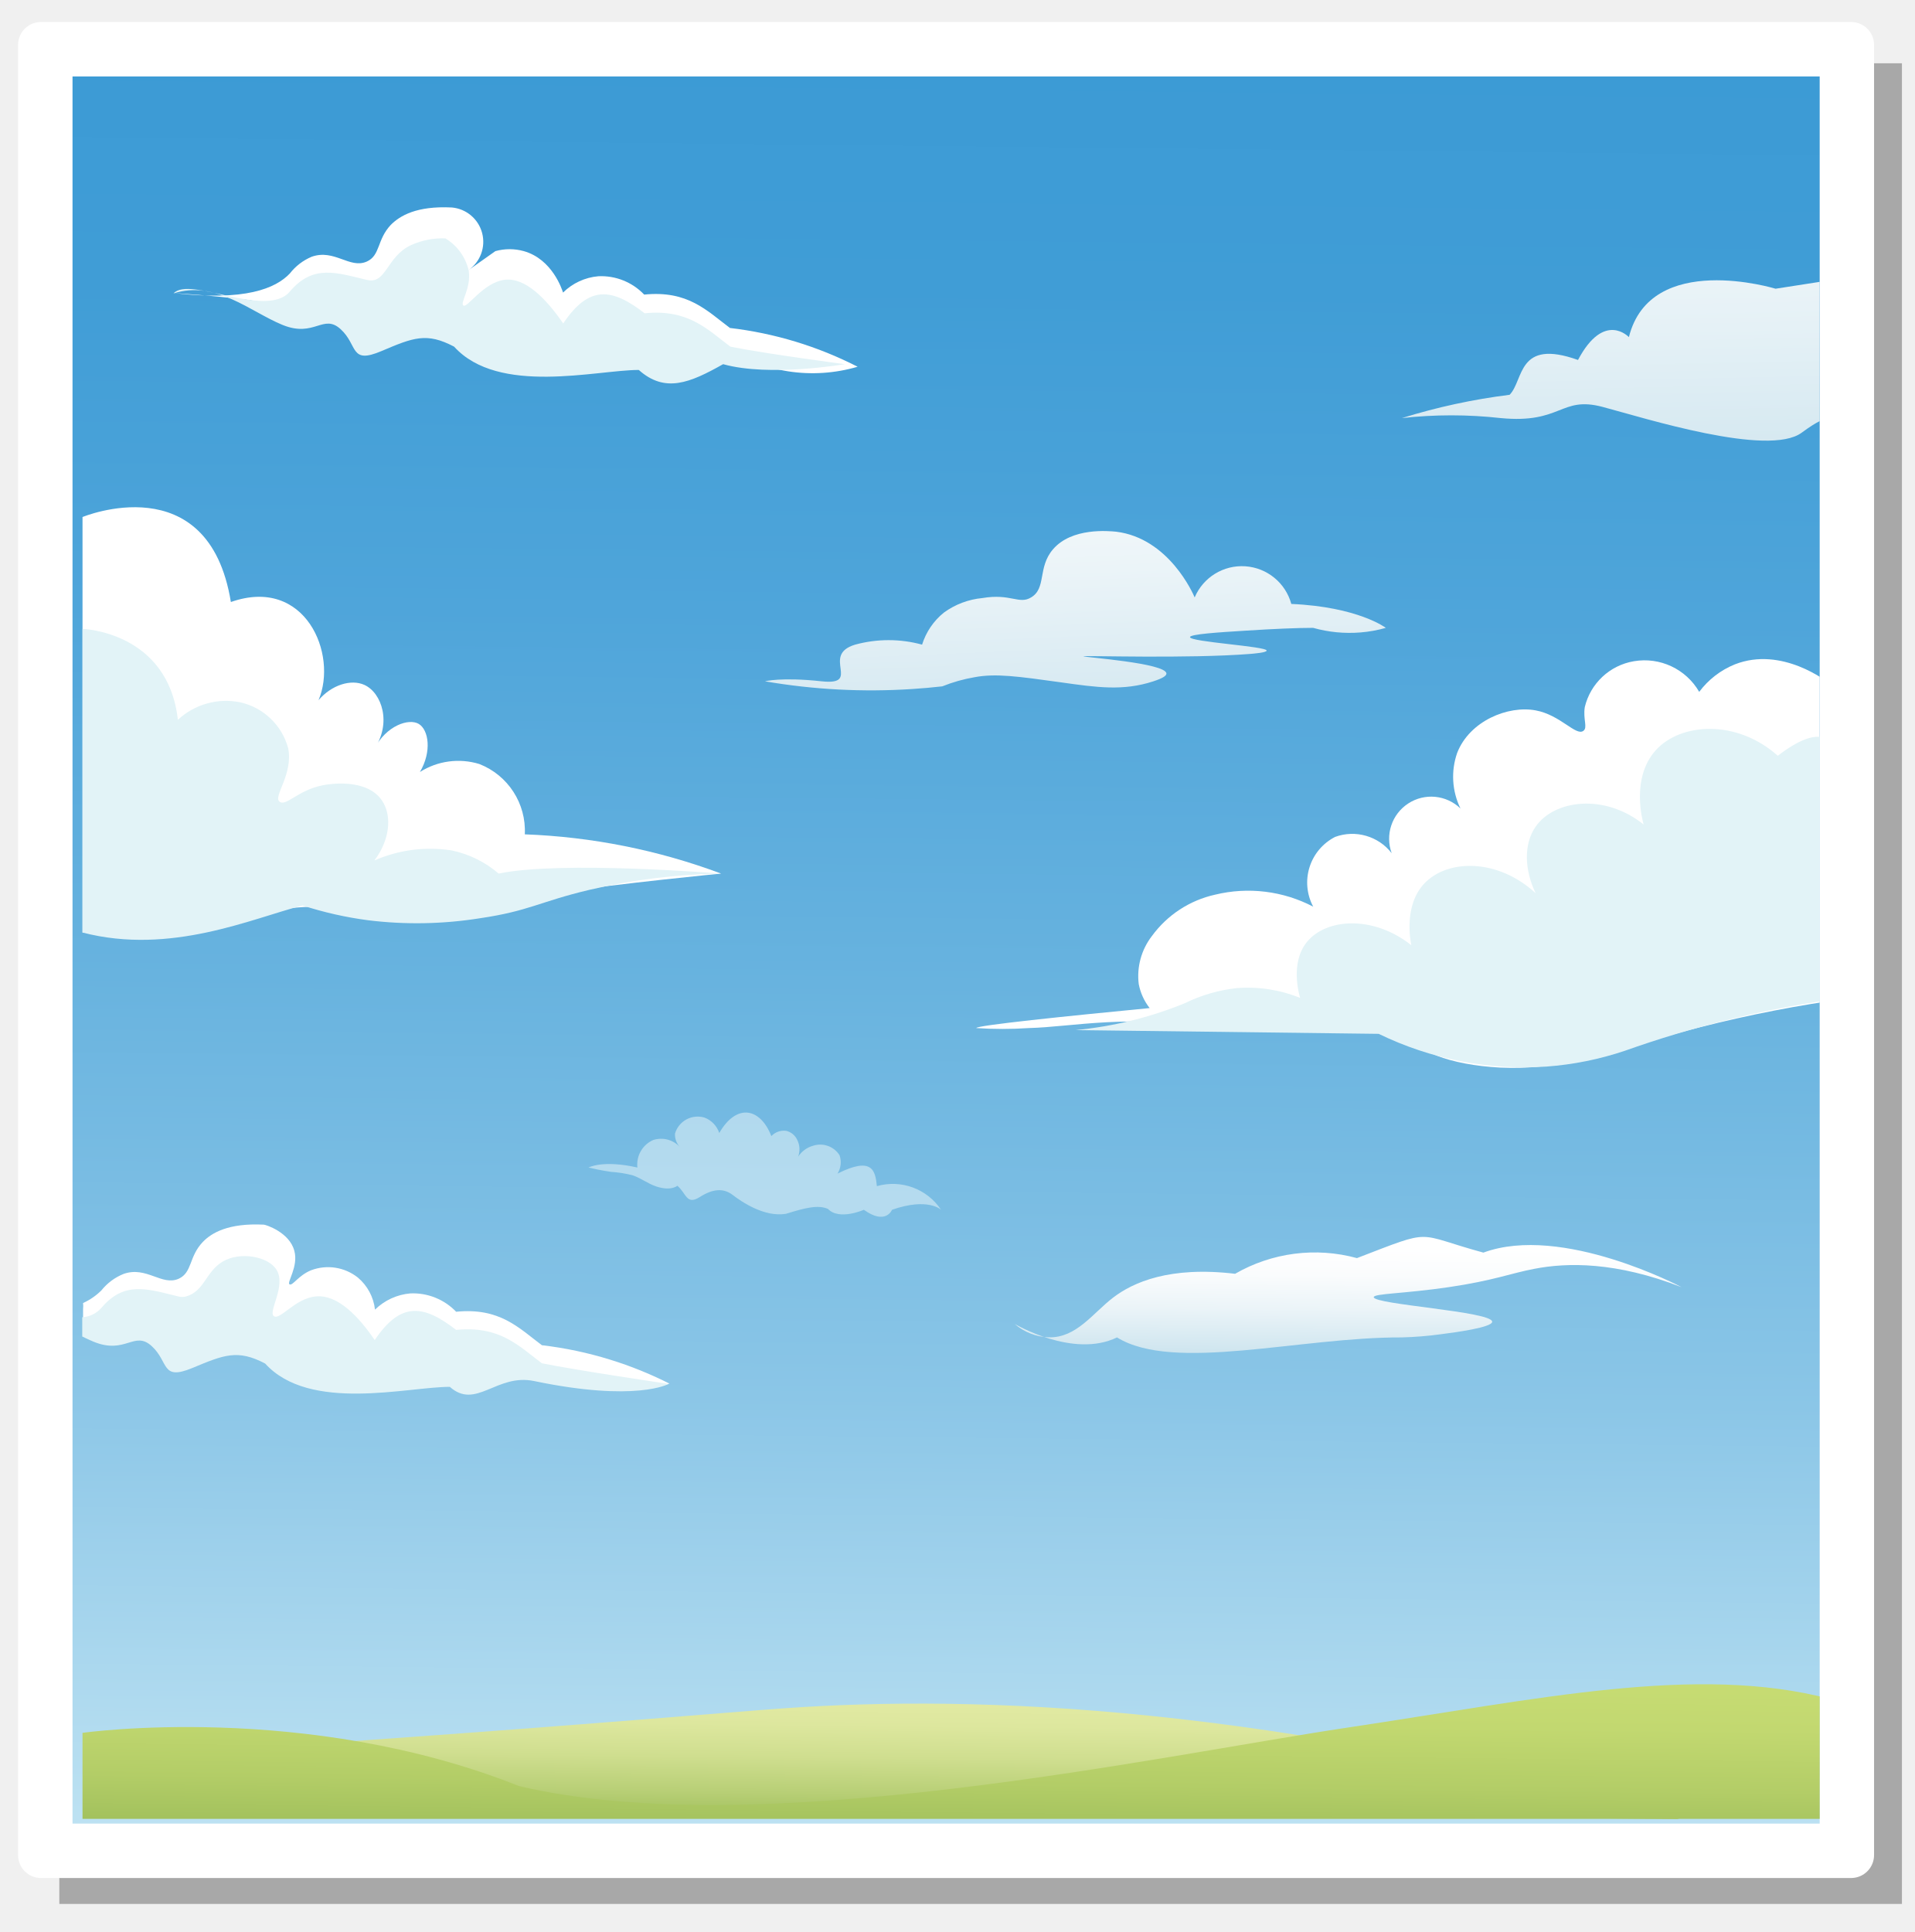
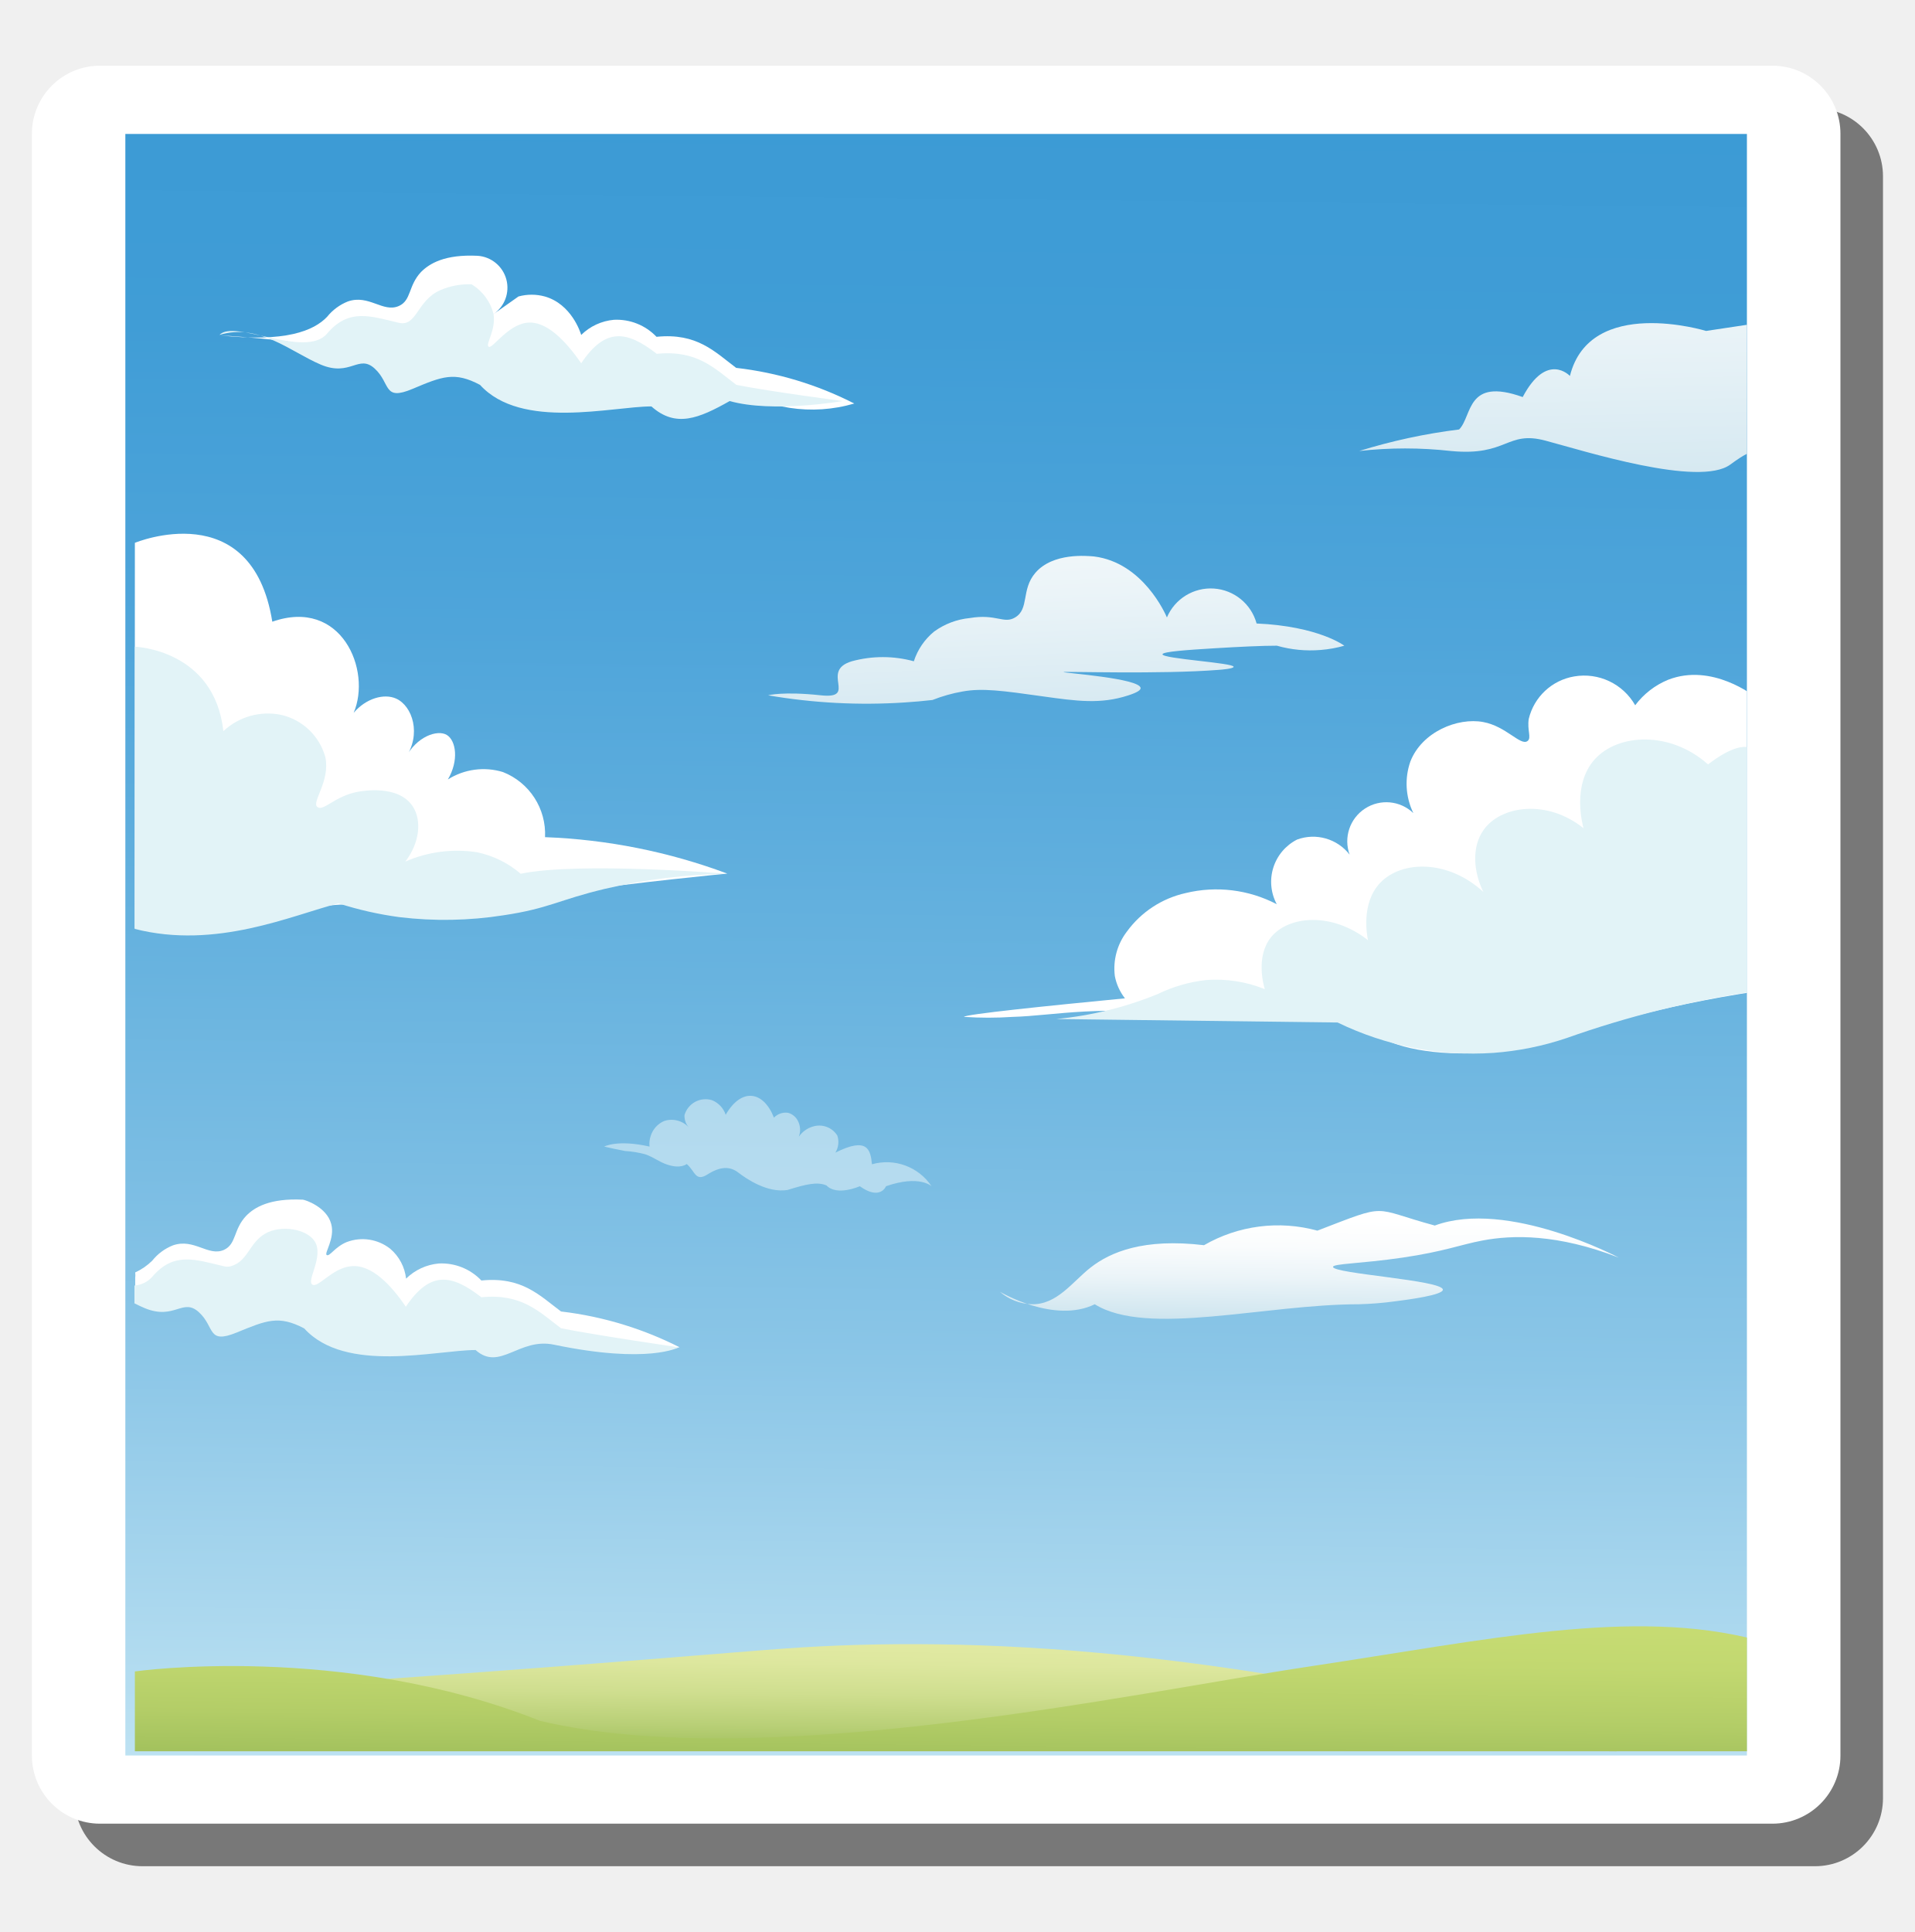
- <svg xmlns="http://www.w3.org/2000/svg" id="Layer_1" data-name="Layer 1" width="208.85" height="210.72" viewBox="0 0 208.85 210.72">
+ <svg xmlns="http://www.w3.org/2000/svg" id="Layer_1" data-name="Layer 1" width="225.03" height="227.04" viewBox="0 0 225.03 227.04">
  <defs>
    <style>
      .cls-1 {
        fill: none;
      }

      .cls-2 {
-         opacity: 0.3;
-       }
- 
-       .cls-3, .cls-7 {
-         fill: #fff;
+         opacity: 0.5;
      }

      .cls-3 {
-         stroke: #fff;
-         stroke-linejoin: round;
-         stroke-width: 5px;
+         fill: #fff;
      }

      .cls-4 {
        clip-path: url(#clip-path);
      }

      .cls-5 {
        fill: url(#linear-gradient);
      }

      .cls-6 {
        fill: url(#linear-gradient-2);
      }

-       .cls-8, .cls-9 {
+       .cls-7, .cls-8 {
        fill: #e2f3f7;
      }

-       .cls-9 {
+       .cls-8 {
        opacity: 0.56;
      }

-       .cls-10 {
+       .cls-9 {
        fill: url(#linear-gradient-3);
      }

-       .cls-11 {
+       .cls-10 {
        fill: url(#linear-gradient-4);
      }

-       .cls-12 {
+       .cls-11 {
        fill: url(#linear-gradient-5);
      }

-       .cls-13 {
+       .cls-12 {
        fill: url(#linear-gradient-6);
      }
    </style>
    <clipPath id="clip-path">
-       <rect class="cls-1" x="7.91" y="8.34" width="190.56" height="190.56" />
+       <rect class="cls-1" x="14.73" y="15.74" width="190.56" height="190.56" />
    </clipPath>
-     <linearGradient id="linear-gradient" x1="103.77" y1="216.65" x2="106.26" y2="-20.84" gradientUnits="userSpaceOnUse">
+     <linearGradient id="linear-gradient" x1="110.6" y1="224.05" x2="113.09" y2="-13.44" gradientUnits="userSpaceOnUse">
      <stop offset="0" stop-color="#ceebf6" />
      <stop offset="0.09" stop-color="#b8dff1" />
      <stop offset="0.27" stop-color="#8bc6e7" />
      <stop offset="0.46" stop-color="#68b3df" />
      <stop offset="0.63" stop-color="#4fa5da" />
      <stop offset="0.78" stop-color="#409dd6" />
      <stop offset="0.91" stop-color="#3b9ad5" />
    </linearGradient>
-     <linearGradient id="linear-gradient-2" x1="98.23" y1="198.91" x2="98.38" y2="184.01" gradientUnits="userSpaceOnUse">
+     <linearGradient id="linear-gradient-2" x1="105.05" y1="206.31" x2="105.21" y2="191.41" gradientUnits="userSpaceOnUse">
      <stop offset="0" stop-color="#9ebe5a" />
      <stop offset="0.22" stop-color="#b8cf76" />
      <stop offset="0.48" stop-color="#cfde8f" />
      <stop offset="0.72" stop-color="#dde79e" />
      <stop offset="0.91" stop-color="#e2eaa3" />
    </linearGradient>
-     <linearGradient id="linear-gradient-3" x1="176.6" y1="56.19" x2="175.35" y2="-6.91" gradientUnits="userSpaceOnUse">
+     <linearGradient id="linear-gradient-3" x1="183.43" y1="63.59" x2="182.17" y2="0.49" gradientUnits="userSpaceOnUse">
      <stop offset="0" stop-color="#cde4ee" />
      <stop offset="0.32" stop-color="#e5f1f6" />
      <stop offset="0.56" stop-color="#f3f8fb" />
      <stop offset="0.7" stop-color="#fafcfd" />
      <stop offset="0.91" stop-color="#fff" />
    </linearGradient>
-     <linearGradient id="linear-gradient-4" x1="118.33" y1="96.78" x2="115.58" y2="29.13" gradientUnits="userSpaceOnUse">
+     <linearGradient id="linear-gradient-4" x1="125.15" y1="104.19" x2="122.41" y2="36.53" gradientUnits="userSpaceOnUse">
      <stop offset="0.23" stop-color="#cde4ee" />
      <stop offset="0.26" stop-color="#d2e7f0" />
      <stop offset="0.51" stop-color="#ebf4f8" />
      <stop offset="0.73" stop-color="#fafcfd" />
      <stop offset="0.91" stop-color="#fff" />
    </linearGradient>
-     <linearGradient id="linear-gradient-5" x1="146.98" y1="147.75" x2="147.11" y2="134.83" gradientUnits="userSpaceOnUse">
+     <linearGradient id="linear-gradient-5" x1="153.81" y1="155.15" x2="153.94" y2="142.23" gradientUnits="userSpaceOnUse">
      <stop offset="0" stop-color="#cde4ee" />
      <stop offset="0.05" stop-color="#d2e7f0" />
      <stop offset="0.38" stop-color="#ebf4f8" />
      <stop offset="0.67" stop-color="#fafcfd" />
      <stop offset="0.91" stop-color="#fff" />
    </linearGradient>
-     <linearGradient id="linear-gradient-6" x1="104.24" y1="200.84" x2="104.46" y2="180.44" gradientUnits="userSpaceOnUse">
+     <linearGradient id="linear-gradient-6" x1="111.07" y1="208.24" x2="111.28" y2="187.84" gradientUnits="userSpaceOnUse">
      <stop offset="0" stop-color="#9ebe5a" />
      <stop offset="0.31" stop-color="#b3cd67" />
      <stop offset="0.64" stop-color="#c2d870" />
      <stop offset="0.91" stop-color="#c7dc73" />
    </linearGradient>
  </defs>
  <g>
-     <rect class="cls-2" x="6.47" y="6.9" width="200.97" height="200.76" />
-     <rect class="cls-3" x="4.47" y="4.9" width="197.43" height="197.43" />
+     <rect class="cls-2" x="8.75" y="12.72" width="212.53" height="206.59" rx="8" />
+     <rect class="cls-3" x="3.75" y="7.72" width="212.53" height="206.59" rx="8" />
    <g class="cls-4">
      <g>
-         <rect class="cls-5" x="6.69" y="8.32" width="196.53" height="190.59" />
+         <rect class="cls-5" x="13.52" y="15.72" width="196.53" height="190.59" />
        <g>
-           <path class="cls-6" d="M15.39,195.5c.1.46.19.93.27,1.39l167.53,1.51c-44.8-12.42-76.48-13.57-97.65-12.08-6.21.44-21,1.75-47,3.58-9.34.66-17.81,1.22-25.21,1.69A8.43,8.43,0,0,1,15.39,195.5Z" />
-           <path class="cls-7" d="M199.58,74.58c-.29-.23-5.22-4.13-10.36-2.12a9.1,9.1,0,0,0-3.89,3,6.89,6.89,0,0,0-7.13-3.34,6.64,6.64,0,0,0-5.35,5c-.21,1.33.34,2.22-.15,2.59-.81.61-2.5-1.73-5.21-2.23-3-.56-7.2,1.14-8.56,4.64a7.89,7.89,0,0,0,.36,6.06,4.59,4.59,0,0,0-7.5,4.88,5.44,5.44,0,0,0-6.17-1.78,5.59,5.59,0,0,0-2.39,7.61,15.29,15.29,0,0,0-10.7-1.31,11.65,11.65,0,0,0-6.9,4.52,7.14,7.14,0,0,0-1.43,5.23,6.1,6.1,0,0,0,1.19,2.62c-9.11.88-18.93,1.89-18.91,2.18a43.2,43.2,0,0,0,5.71,0c4.94-.13,10.54-1.56,21.41,0,7.49,1.07,12.13-.46,19.62.31.95,2.16,4.89,3.71,10.4,4,6.37.29,10.5-1.34,19.78-3.87a144,144,0,0,1,16.18-3.39Z" />
-           <path class="cls-7" d="M9,56.39s13.75-5.71,16.18,9.27c8.13-2.85,11.7,5.71,9.56,10.71,1.44-1.69,3.56-2.32,5-1.67,1.92.87,3,4.2,1.07,7,1.31-2.58,3.8-3.39,4.87-2.74s1.44,3,.12,5.24a7.82,7.82,0,0,1,6.48-.87A7.81,7.81,0,0,1,57.24,91a68.45,68.45,0,0,1,21.41,4.28s-11.06,1.07-18.2,2.14-5.76,2.85-16.62,2.85c-11.21.36-4.29-3.21-18.63,0C23,103.09,9,101.71,9,101.71Z" />
-           <path class="cls-8" d="M117.3,112.35a42,42,0,0,0,11.9-2.92,17.08,17.08,0,0,1,5.71-1.66,15.21,15.21,0,0,1,6.89,1.07c-.14-.5-1.07-3.83.72-6.07,2.07-2.6,7.21-3,11.41.32-.1-.49-.85-4.34,1.43-6.74,2.54-2.67,8-2.74,12.13,1.07-1.21-2.5-1.34-5.34,0-7.26,2-2.9,7.48-3.68,11.78-.23-.11-.36-1.41-5.06,1.31-8.09s8.84-3.41,13.32.59c4.64-3.57,5.68-1.44,5.68-1.44v28.06a117.88,117.88,0,0,0-22.34,5.55,34.86,34.86,0,0,1-8.56,1.73,36.29,36.29,0,0,1-18.31-3.57Z" />
-           <path class="cls-8" d="M9,68.59s9.33.29,10.4,9.92A7.7,7.7,0,0,1,26.2,76.6a7,7,0,0,1,5.23,5c.57,2.86-1.66,5.25-.95,5.83s2-1.26,4.76-1.79c.57-.11,4.72-.83,6.42,1.67,1.15,1.7.83,4.37-.83,6.54a15.19,15.19,0,0,1,8.41-1.1,11.49,11.49,0,0,1,5.15,2.53c6.78-1.43,24.26,0,24.26,0a67.71,67.71,0,0,0-14.39,1.78c-5.43,1.29-6.53,2.3-11.9,3.09a43.6,43.6,0,0,1-12.22.22A40.28,40.28,0,0,1,33,98.76c-5.49,1.4-14.38,5.45-24,2.95Z" />
-           <path class="cls-9" d="M64.19,127.34s1.54-.86,5.33,0a2.92,2.92,0,0,1,1.72-3,2.79,2.79,0,0,1,2.92.77,2,2,0,0,1-.54-1.47,2.58,2.58,0,0,1,3.21-1.75,2.72,2.72,0,0,1,1.62,1.68c1.89-3.27,4.47-2.75,5.68.34a1.89,1.89,0,0,1,1.64-.57,1.79,1.79,0,0,1,1.19,1,2.28,2.28,0,0,1,.09,1.82,2.88,2.88,0,0,1,1.64-1.2A2.5,2.5,0,0,1,91.57,126a2.35,2.35,0,0,1-.22,2c3.78-1.89,4.12-.35,4.29,1.37a6.32,6.32,0,0,1,7,2.58s-1.41-1.38-5.35,0c0,0-.67,1.72-3.07,0,0,0-2.7,1.2-3.92-.1-1.07-.45-2.37-.15-4.58.54-2.37.38-4.81-1.3-5.81-2.06s-2.14-.69-3.59.23-1.45-.39-2.44-1.23c0,0-.69.61-2.29.08-1-.34-1.57-.86-2.58-1.22a13,13,0,0,0-2.39-.38C65.59,127.66,64.73,127.47,64.19,127.34Z" />
+           <path class="cls-6" d="M22.22,202.9c.1.46.19.93.27,1.4L190,205.8c-44.8-12.41-76.49-13.57-97.66-12.08-6.2.44-21,1.76-47,3.59-9.33.65-17.81,1.21-25.21,1.68A8.45,8.45,0,0,1,22.22,202.9Z" />
+           <path class="cls-3" d="M206.41,82c-.29-.23-5.22-4.12-10.37-2.12a9.2,9.2,0,0,0-3.88,3A6.9,6.9,0,0,0,185,79.49a6.63,6.63,0,0,0-5.35,5c-.2,1.33.35,2.23-.14,2.59-.81.62-2.5-1.73-5.21-2.23-3-.56-7.2,1.15-8.56,4.64a7.9,7.9,0,0,0,.35,6.06,4.59,4.59,0,0,0-7.49,4.88,5.44,5.44,0,0,0-6.17-1.77,5.57,5.57,0,0,0-2.39,7.6,15.31,15.31,0,0,0-10.71-1.31,11.67,11.67,0,0,0-6.9,4.52,7.14,7.14,0,0,0-1.42,5.23,6.1,6.1,0,0,0,1.19,2.62c-9.11.88-18.93,1.89-18.91,2.18a43.11,43.11,0,0,0,5.71,0c4.93-.13,10.53-1.55,21.4,0,7.5,1.07,12.13-.45,19.63.31.95,2.16,4.89,3.71,10.39,3.95,6.37.29,10.5-1.34,19.79-3.86a139.19,139.19,0,0,1,16.18-3.39Z" />
+           <path class="cls-3" d="M15.85,63.79S29.6,58.08,32,73.06c8.13-2.85,11.7,5.71,9.56,10.71,1.43-1.69,3.56-2.32,5-1.67,1.92.87,3,4.2,1.07,7,1.31-2.58,3.8-3.39,4.88-2.73s1.44,3,.12,5.23a7.82,7.82,0,0,1,6.48-.87,7.82,7.82,0,0,1,4.94,7.65,68.54,68.54,0,0,1,21.41,4.28s-11.07,1.07-18.2,2.14-5.76,2.85-16.62,2.85c-11.21.36-4.29-3.21-18.63,0-2.22,2.82-16.18,1.44-16.18,1.44Z" />
+           <path class="cls-7" d="M124.12,119.75a41.91,41.91,0,0,0,11.9-2.92,17.46,17.46,0,0,1,5.71-1.66,15.28,15.28,0,0,1,6.9,1.07c-.15-.5-1.07-3.82.71-6.07,2.07-2.6,7.22-3,11.42.32-.1-.49-.86-4.33,1.43-6.74,2.54-2.67,8-2.74,12.13,1.07-1.22-2.49-1.34-5.34,0-7.25,2-2.91,7.48-3.69,11.77-.24-.1-.36-1.4-5.06,1.31-8.09s8.85-3.4,13.32.59c4.64-3.56,5.69-1.43,5.69-1.43v28.06A117.27,117.27,0,0,0,184.07,122a34.86,34.86,0,0,1-8.56,1.73,36.33,36.33,0,0,1-18.32-3.57Z" />
+           <path class="cls-7" d="M15.85,76s9.33.3,10.4,9.92A7.66,7.66,0,0,1,33,84a7,7,0,0,1,5.24,5c.57,2.86-1.66,5.26-.95,5.83s2-1.26,4.75-1.78c.58-.11,4.73-.84,6.43,1.66,1.15,1.7.83,4.37-.84,6.54a15.23,15.23,0,0,1,8.41-1.1,11.45,11.45,0,0,1,5.15,2.53c6.78-1.43,24.27,0,24.27,0a67.91,67.91,0,0,0-14.4,1.78c-5.42,1.29-6.52,2.3-11.89,3.1a44.42,44.42,0,0,1-12.22.22,41.21,41.21,0,0,1-7.17-1.62c-5.49,1.4-14.37,5.45-23.95,3Z" />
+           <path class="cls-8" d="M71,134.74s1.55-.86,5.33,0a2.91,2.91,0,0,1,.14-1.26,2.83,2.83,0,0,1,1.59-1.75,2.76,2.76,0,0,1,2.91.78,2,2,0,0,1-.53-1.47,2.58,2.58,0,0,1,3.21-1.76A2.8,2.8,0,0,1,85.28,131c1.89-3.27,4.47-2.75,5.67.34a1.92,1.92,0,0,1,1.65-.57,1.84,1.84,0,0,1,1.19,1,2.26,2.26,0,0,1,.08,1.82,3,3,0,0,1,1.65-1.2,2.5,2.5,0,0,1,2.88,1.06,2.37,2.37,0,0,1-.23,2c3.78-1.89,4.13-.35,4.3,1.37a6.33,6.33,0,0,1,7,2.58s-1.42-1.37-5.35,0c0,0-.67,1.72-3.08,0,0,0-2.69,1.2-3.91-.09-1.07-.46-2.37-.16-4.58.53-2.37.38-4.82-1.3-5.81-2.06s-2.14-.69-3.59.23-1.45-.38-2.45-1.22c0,0-.68.61-2.29.07-1-.34-1.57-.86-2.57-1.21a11.92,11.92,0,0,0-2.39-.39C72.42,135.07,71.56,134.87,71,134.74Z" />
          <g>
-             <path class="cls-7" d="M66.56,148.3a41.46,41.46,0,0,0-7.46-1.58c-2.53-1.9-4.59-4.12-9.35-3.65a6.52,6.52,0,0,0-5-2,6.26,6.26,0,0,0-3.85,1.77,5.35,5.35,0,0,0-1.87-3.5,5.23,5.23,0,0,0-5.11-.79c-1.39.57-2,1.72-2.34,1.53s1-1.93.52-3.66c-.52-2-3.09-2.84-3.33-2.85-3.86-.19-5.7.89-6.66,1.9-1.53,1.61-1.12,3.31-2.62,4-1.84.82-3.5-1.4-6-.53a5.92,5.92,0,0,0-2.43,1.8,6.85,6.85,0,0,1-2,1.38,2.82,2.82,0,0,1,0,.65v.79c0,.27,0,.45,0,.72.47.11,1,0,1.24.1a5.45,5.45,0,0,0,2.09.44c1.9,0,2.8-1.29,4.25,0,1.91,1.74,1,3.8,4.44,2.38s4.92-2.06,7.93-.48c4.85,5.35,15.54,2.54,20.14,2.54,2.86,2.54,5.55,1.43,9.2-.64a17.4,17.4,0,0,0,6.11,2.61,17.7,17.7,0,0,0,8.56-.32A41.52,41.52,0,0,0,66.56,148.3Z" />
-             <path class="cls-8" d="M59.1,148.69c-2.53-1.9-4.59-4.12-9.35-3.64-3.49-2.7-6-3.18-8.88,1.11-1.7-2.49-4-5-6.43-4.76-2.25.2-3.9,2.63-4.57,2.15s1.38-3.31.29-5.06c-.92-1.48-4-2-5.86-.9s-2,3.24-4,3.81a1.62,1.62,0,0,1-.85,0c-3.33-.8-5.87-1.75-8.41,1.27a3,3,0,0,1-2.07,1c0,.74,0,.92,0,1.49v.61c.4.2.85.41,1.24.57,3.49,1.43,4.44-1.26,6.34.48s1,3.81,4.44,2.38,4.92-2.06,7.93-.48c4.85,5.35,15.54,2.54,20.14,2.54,2.86,2.54,5.1-1.49,9.2-.63,11.14,2.32,14.67.31,14.67.31S63.07,149.49,59.1,148.69Z" />
+             <path class="cls-3" d="M73.38,155.7a41.2,41.2,0,0,0-7.45-1.58c-2.54-1.9-4.6-4.12-9.36-3.64a6.46,6.46,0,0,0-5-2,6.27,6.27,0,0,0-3.85,1.78,5.38,5.38,0,0,0-1.86-3.51,5.25,5.25,0,0,0-5.11-.79c-1.39.57-2,1.72-2.35,1.53s1-1.93.52-3.66c-.52-2-3.08-2.84-3.33-2.85-3.86-.19-5.69.89-6.66,1.9-1.53,1.61-1.12,3.31-2.61,4-1.85.82-3.5-1.4-6-.53a5.85,5.85,0,0,0-2.43,1.8,7,7,0,0,1-2,1.38,2.83,2.83,0,0,1,0,.65v.79c0,.28,0,.45,0,.72.46.11,1,0,1.24.1a5.27,5.27,0,0,0,2.09.44c1.9,0,2.8-1.29,4.25,0,1.9,1.74.95,3.81,4.44,2.38s4.92-2.06,7.93-.48c4.85,5.35,15.54,2.54,20.14,2.54,2.85,2.54,5.55,1.43,9.2-.63a17.44,17.44,0,0,0,14.67,2.28A41.26,41.26,0,0,0,73.38,155.7Z" />
+             <path class="cls-7" d="M65.93,156.09c-2.54-1.9-4.6-4.12-9.36-3.64-3.48-2.7-6-3.17-8.88,1.11-1.69-2.49-4-5-6.42-4.76-2.25.2-3.9,2.63-4.58,2.15s1.39-3.31.3-5.06c-.92-1.48-4-2-5.86-.9s-2,3.24-4,3.81a1.63,1.63,0,0,1-.85,0c-3.33-.79-5.87-1.74-8.41,1.27a3.1,3.1,0,0,1-2.07,1c0,.73,0,.91,0,1.48v.61c.39.2.85.42,1.24.58,3.49,1.42,4.44-1.27,6.34.47s.95,3.81,4.44,2.38,4.92-2.06,7.93-.48c4.85,5.35,15.54,2.54,20.14,2.54,2.85,2.54,5.1-1.49,9.2-.63,11.14,2.32,14.67.31,14.67.31S69.89,156.89,65.93,156.09Z" />
          </g>
          <g>
-             <path class="cls-7" d="M31.61,29.83A5.92,5.92,0,0,1,34,28c2.48-.87,4.14,1.35,6,.53,1.5-.67,1.09-2.37,2.62-4,1-1,2.8-2.09,6.66-1.9a3.76,3.76,0,0,1,1.82,6.83l2.93-2.07a5.79,5.79,0,0,1,3.1,0c3.12.88,4.18,4.21,4.28,4.52a6.23,6.23,0,0,1,3.85-1.78,6.48,6.48,0,0,1,5,2c4.76-.48,6.82,1.74,9.35,3.64A41.07,41.07,0,0,1,93.54,40a17.44,17.44,0,0,1-14.67-2.28c-3.65,2.06-6.34,3.17-9.2.63-4.59,0-15.29,2.81-20.14-2.54-3-1.58-4.44-1-7.92.48s-2.54-.64-4.45-2.38c-1.45-1.33-2.35-.07-4.24,0a5.32,5.32,0,0,1-2.1-.44c-1.38-.49-4.54-1-11.89-1.51C26.75,32.88,30.07,31.45,31.61,29.83Z" />
-             <path class="cls-8" d="M31.61,31.8c2.54-3,5.08-2.06,8.41-1.27,2.14.51,2.11-2.56,4.84-3.81A8.37,8.37,0,0,1,48.58,26a5.57,5.57,0,0,1,2.54,3.5c.31,1.93-1,3.56-.57,3.83s2.18-2.51,4.46-2.81,4.55,2.06,6.42,4.76c2.85-4.28,5.39-3.81,8.88-1.11,4.76-.48,6.82,1.74,9.35,3.64,4,.8,12.48,1.91,12.48,1.91s-8.19,1.42-13.27,0c-3.65,2.06-6.34,3.17-9.2.63-4.59,0-15.29,2.81-20.14-2.54-3-1.58-4.44-1-7.92.48s-2.54-.63-4.45-2.38-2.85.95-6.34-.47S23.53,30.53,18.93,32C20.67,30.05,29.08,34.81,31.61,31.8Z" />
+             <path class="cls-3" d="M38.44,37.23a5.94,5.94,0,0,1,2.43-1.8c2.48-.87,4.13,1.35,6,.53,1.49-.66,1.08-2.37,2.61-4,1-1,2.8-2.09,6.66-1.9A3.76,3.76,0,0,1,58,36.91l2.93-2.07a5.86,5.86,0,0,1,3.09,0c3.13.89,4.19,4.21,4.28,4.52a6.27,6.27,0,0,1,3.85-1.78,6.47,6.47,0,0,1,5,2c4.76-.48,6.82,1.74,9.36,3.65a40.67,40.67,0,0,1,13.88,4.19A17.48,17.48,0,0,1,85.7,45.16c-3.65,2.06-6.35,3.17-9.2.63-4.6,0-15.29,2.81-20.14-2.53-3-1.59-4.44-1-7.93.47S45.89,43.1,44,41.35c-1.45-1.33-2.35-.07-4.25,0a5.29,5.29,0,0,1-2.09-.43c-1.38-.49-4.55-1.05-11.9-1.52C33.58,40.28,36.9,38.85,38.44,37.23Z" />
+             <path class="cls-7" d="M38.44,39.2c2.54-3,5.08-2.06,8.41-1.27,2.14.51,2.1-2.56,4.84-3.81a8.5,8.5,0,0,1,3.72-.71A5.69,5.69,0,0,1,58,36.91c.3,1.93-1,3.56-.57,3.84s2.18-2.52,4.45-2.82,4.55,2.06,6.42,4.76c2.86-4.28,5.4-3.81,8.88-1.11,4.76-.48,6.82,1.74,9.36,3.65,4,.79,12.48,1.9,12.48,1.9s-8.2,1.43-13.27,0c-3.65,2.06-6.35,3.17-9.2.63-4.6,0-15.29,2.81-20.14-2.53-3-1.59-4.44-1-7.93.47s-2.54-.63-4.44-2.38-2.85,1-6.34-.47-7.3-4.92-11.9-3.49C27.5,37.46,35.9,42.21,38.44,39.2Z" />
          </g>
-           <path class="cls-10" d="M193.66,31.49s-13.64-4.18-16,5.28c0,0-2.69-2.9-5.55,2.49-6.66-2.38-5.89,2.22-7.46,3.8A67.78,67.78,0,0,0,152.9,45.6a48.58,48.58,0,0,1,10.79,0c6.66.64,6.5-2.44,11.1-1.22s18.08,5.5,21.72,2.81,3.07-.95,3.07-.95V30.57Z" />
-           <path class="cls-11" d="M83.44,74.31s1.74-.48,6.18,0-.16-2.86,3.65-4a13.83,13.83,0,0,1,7.3,0,7.27,7.27,0,0,1,2.37-3.49,8.46,8.46,0,0,1,4.2-1.59c3.11-.53,4,.73,5.32-.07,1.69-1,.69-3.26,2.38-5.24,2.07-2.42,6.11-2,6.89-1.93,5.78.71,8.42,6.81,8.57,7.17a5.59,5.59,0,0,1,10.54.71c7.3.32,10.31,2.61,10.31,2.61a14.06,14.06,0,0,1-2.77.5,14.69,14.69,0,0,1-5.16-.5c-1.74,0-4.31.11-7.43.31-2.92.18-6,.38-6,.7,0,.53,8.38,1,8.36,1.47,0,.22-1.43.33-1.76.36-6.79.54-18.22.16-18.23.26s9,.73,9.06,1.88c0,.24-.35.5-1.45.86-3.27,1.06-6.11.66-10,.11-4.75-.66-7.17-1-9.46-.57a17.25,17.25,0,0,0-3.54,1c-1.07.12-2.16.22-3.28.29A68.23,68.23,0,0,1,83.44,74.31Z" />
-           <path class="cls-12" d="M110.67,144.4a6,6,0,0,0,3.72,1.46c3,.08,4.8-2.63,7-4.32s6.21-3.46,13.32-2.61A17.4,17.4,0,0,1,148,137.22c8.56-3.29,6.18-2.67,13.79-.6,8.57-3.16,21.62,3.77,21.62,3.77-7.17-2.79-12.47-2.7-16.07-2-2.55.48-4.43,1.28-9.34,2s-8.15.69-8.17,1.09c0,.8,12.93,1.56,12.92,2.68,0,.62-4,1.16-5.57,1.36a39.14,39.14,0,0,1-4.27.35c-11.1-.05-24.89,3.84-31.08,0C117.07,148.2,110.67,144.4,110.67,144.4Z" />
-           <path class="cls-13" d="M9,189s24.31-3.47,47.63,5.81c26.16,6.18,69.45-3.26,90.38-6.39s38-6.93,52.55-3.13l0,13.09H9Z" />
+           <path class="cls-9" d="M200.49,38.89s-13.64-4.18-16,5.29c0,0-2.7-2.91-5.55,2.48-6.66-2.38-5.9,2.22-7.47,3.81A67.24,67.24,0,0,0,159.73,53a48.47,48.47,0,0,1,10.78,0c6.66.64,6.51-2.44,11.1-1.22s18.08,5.51,21.73,2.81,3.07-1,3.07-1V38Z" />
+           <path class="cls-10" d="M90.26,81.71s1.75-.48,6.19,0-.16-2.86,3.65-4a13.8,13.8,0,0,1,7.29,0,7.48,7.48,0,0,1,2.38-3.49,8.52,8.52,0,0,1,4.2-1.59c3.1-.53,4,.73,5.32-.07,1.69-1,.69-3.26,2.37-5.23,2.07-2.43,6.12-2,6.89-1.94,5.79.71,8.43,6.81,8.58,7.17a5.59,5.59,0,0,1,10.54.71c7.3.32,10.31,2.61,10.31,2.61a14,14,0,0,1-2.78.5,14.42,14.42,0,0,1-5.15-.5c-1.74,0-4.31.12-7.44.31-2.92.18-6,.38-6,.7,0,.53,8.38,1,8.36,1.47,0,.22-1.43.34-1.76.36-6.79.54-18.23.16-18.24.26s9,.73,9.07,1.88c0,.24-.35.5-1.45.86-3.28,1.07-6.11.66-10,.12-4.75-.67-7.17-1-9.46-.58a18,18,0,0,0-3.55,1c-1.06.12-2.15.22-3.27.29A68.29,68.29,0,0,1,90.26,81.71Z" />
+           <path class="cls-11" d="M117.5,151.8a6.05,6.05,0,0,0,3.72,1.47c3,.08,4.8-2.64,6.95-4.32,2.3-1.8,6.22-3.47,13.32-2.62a17.41,17.41,0,0,1,13.32-1.71c8.57-3.29,6.19-2.66,13.8-.6,8.56-3.16,21.62,3.77,21.62,3.77-7.18-2.79-12.47-2.69-16.07-2-2.55.48-4.43,1.28-9.34,2s-8.15.7-8.17,1.09c0,.8,12.93,1.56,12.91,2.68,0,.63-4,1.16-5.57,1.36a39,39,0,0,1-4.26.35c-11.1,0-24.9,3.85-31.08,0C123.89,155.61,117.5,151.8,117.5,151.8Z" />
+           <path class="cls-12" d="M15.85,196.42s24.31-3.47,47.62,5.81c26.17,6.18,69.46-3.25,90.39-6.39s38-6.93,52.55-3.13l0,13.09H15.85Z" />
        </g>
      </g>
    </g>
  </g>
</svg>
